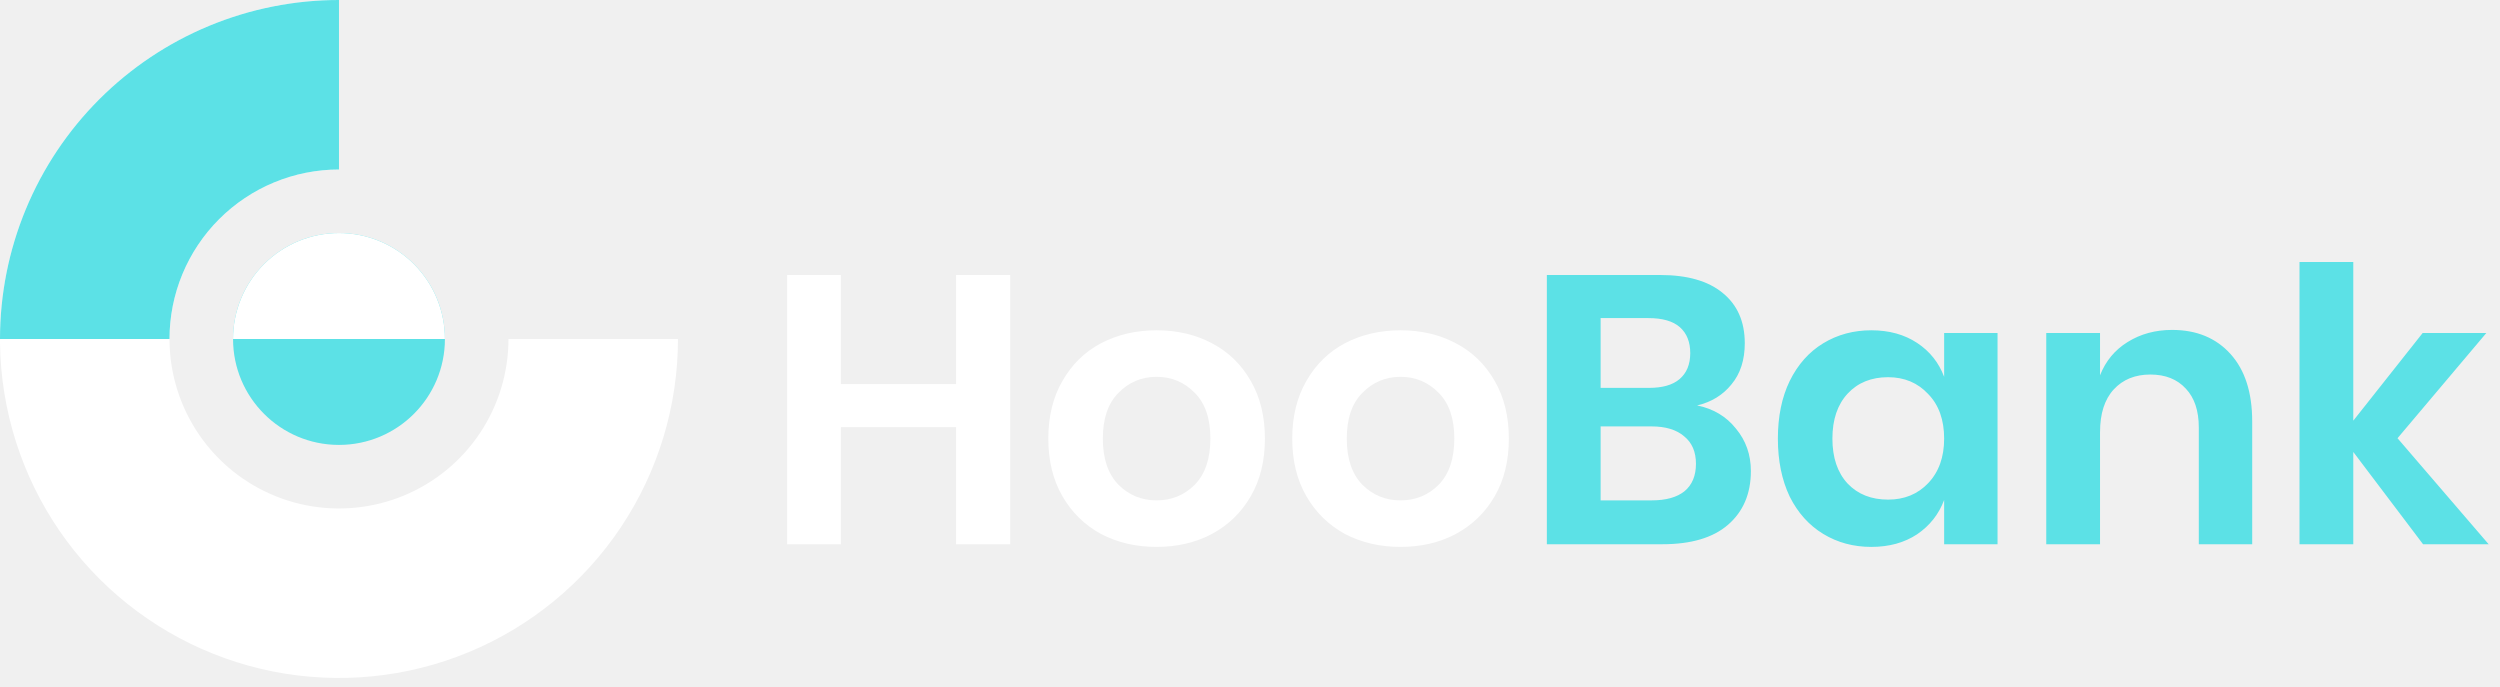
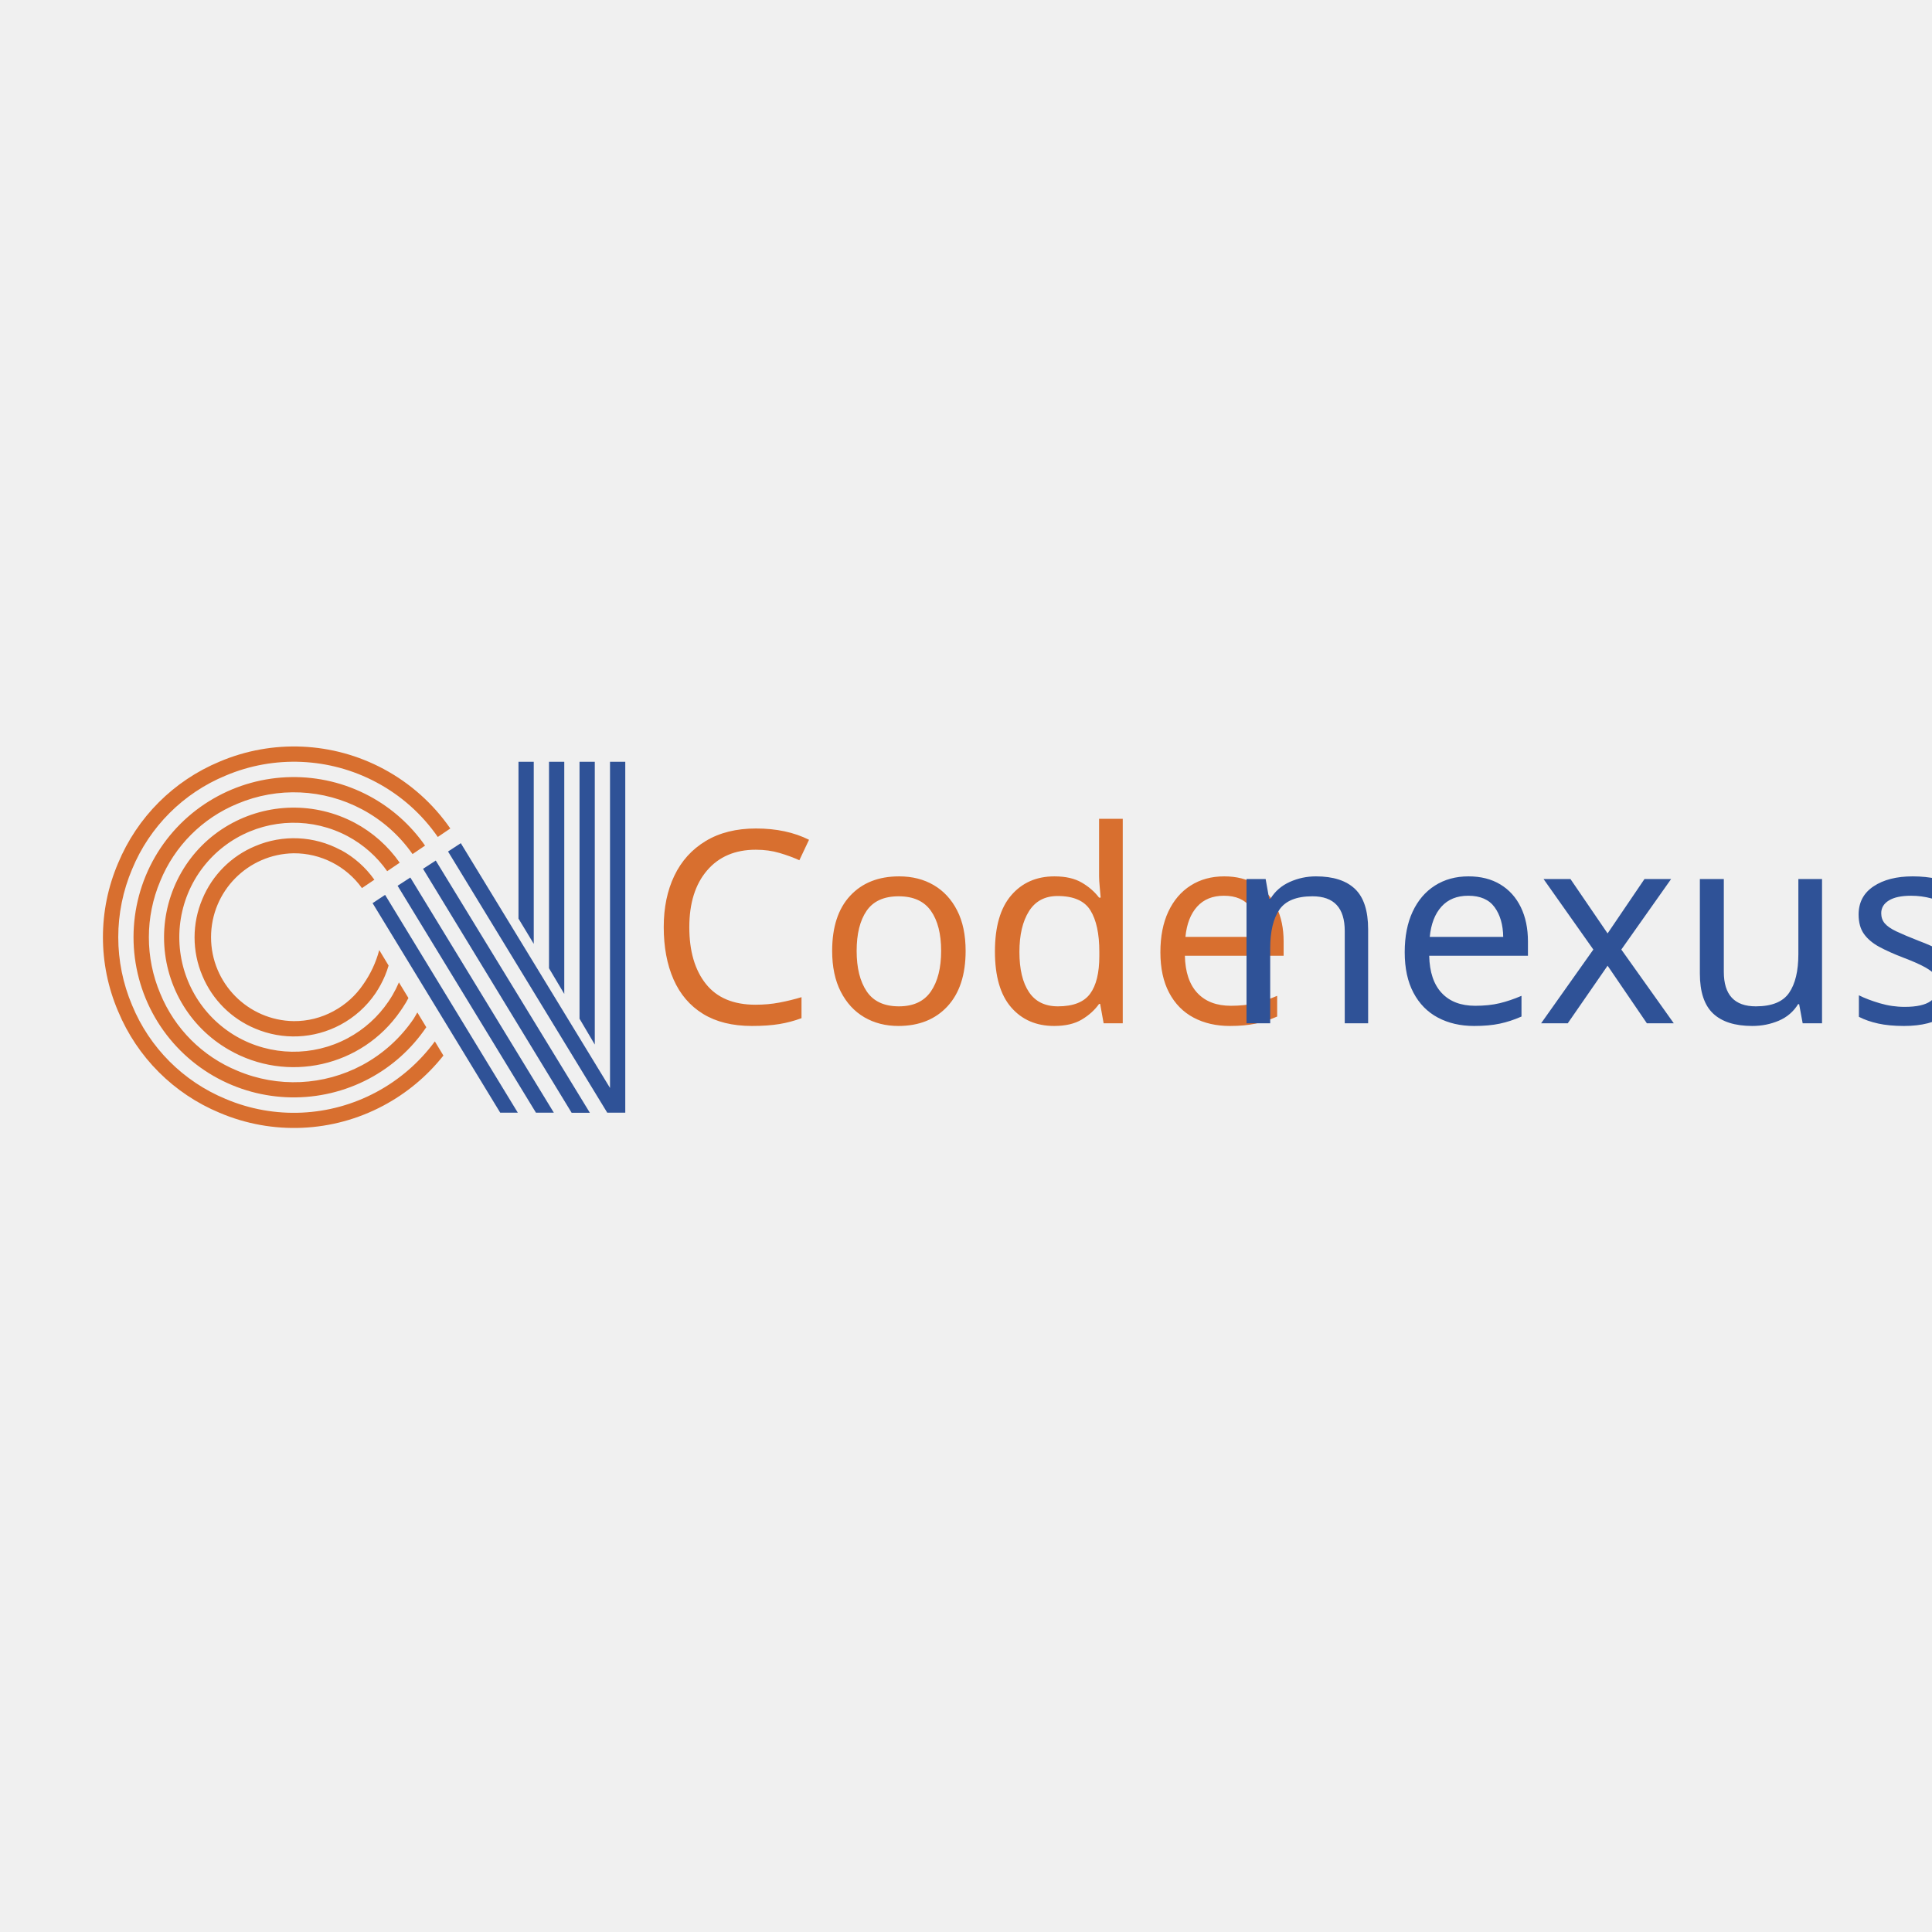
- <svg xmlns="http://www.w3.org/2000/svg" width="266" height="73" viewBox="0 0 266 73" fill="none">
-   <path d="M107.487 29.26V57.907H101.725V45.45H89.471V57.907H83.749V29.26H89.471V40.865H101.725V29.26H107.487ZM123.063 35.143C125.255 35.143 127.216 35.603 128.947 36.523C130.705 37.443 132.085 38.782 133.086 40.54C134.087 42.271 134.587 44.314 134.587 46.667C134.587 49.02 134.087 51.063 133.086 52.794C132.085 54.525 130.705 55.864 128.947 56.811C127.216 57.731 125.255 58.191 123.063 58.191C120.872 58.191 118.898 57.731 117.139 56.811C115.408 55.864 114.042 54.525 113.041 52.794C112.04 51.063 111.54 49.02 111.54 46.667C111.54 44.314 112.04 42.271 113.041 40.54C114.042 38.782 115.408 37.443 117.139 36.523C118.898 35.603 120.872 35.143 123.063 35.143ZM123.063 40.094C121.467 40.094 120.115 40.662 119.006 41.798C117.897 42.907 117.342 44.53 117.342 46.667C117.342 48.804 117.897 50.441 119.006 51.577C120.115 52.686 121.467 53.24 123.063 53.24C124.659 53.24 126.012 52.686 127.121 51.577C128.23 50.441 128.785 48.804 128.785 46.667C128.785 44.53 128.23 42.907 127.121 41.798C126.012 40.662 124.659 40.094 123.063 40.094ZM149.018 35.143C151.209 35.143 153.17 35.603 154.901 36.523C156.66 37.443 158.039 38.782 159.04 40.54C160.041 42.271 160.542 44.314 160.542 46.667C160.542 49.02 160.041 51.063 159.04 52.794C158.039 54.525 156.66 55.864 154.901 56.811C153.17 57.731 151.209 58.191 149.018 58.191C146.827 58.191 144.852 57.731 143.094 56.811C141.363 55.864 139.996 54.525 138.996 52.794C137.995 51.063 137.494 49.02 137.494 46.667C137.494 44.314 137.995 42.271 138.996 40.54C139.996 38.782 141.363 37.443 143.094 36.523C144.852 35.603 146.827 35.143 149.018 35.143ZM149.018 40.094C147.422 40.094 146.069 40.662 144.96 41.798C143.851 42.907 143.297 44.53 143.297 46.667C143.297 48.804 143.851 50.441 144.96 51.577C146.069 52.686 147.422 53.24 149.018 53.24C150.614 53.24 151.966 52.686 153.076 51.577C154.185 50.441 154.739 48.804 154.739 46.667C154.739 44.53 154.185 42.907 153.076 41.798C151.966 40.662 150.614 40.094 149.018 40.094Z" fill="white" />
-   <path d="M180.572 43.137C182.303 43.489 183.683 44.314 184.711 45.612C185.766 46.883 186.293 48.385 186.293 50.116C186.293 52.524 185.482 54.431 183.859 55.837C182.263 57.217 179.936 57.907 176.88 57.907H164.585V29.26H176.636C179.531 29.26 181.749 29.896 183.291 31.167C184.86 32.438 185.644 34.224 185.644 36.523C185.644 38.308 185.171 39.769 184.224 40.905C183.304 42.041 182.087 42.785 180.572 43.137ZM170.306 41.27H175.459C176.893 41.27 177.975 40.959 178.706 40.337C179.463 39.688 179.842 38.768 179.842 37.578C179.842 36.388 179.476 35.468 178.746 34.819C178.016 34.17 176.893 33.845 175.378 33.845H170.306V41.27ZM175.743 53.24C177.258 53.24 178.421 52.916 179.233 52.267C180.045 51.59 180.45 50.617 180.45 49.345C180.45 48.074 180.031 47.1 179.192 46.424C178.381 45.72 177.218 45.369 175.703 45.369H170.306V53.24H175.743ZM199.107 35.143C201 35.143 202.623 35.59 203.976 36.483C205.329 37.375 206.289 38.579 206.857 40.094V35.428H212.538V57.907H206.857V53.2C206.289 54.715 205.329 55.932 203.976 56.852C202.623 57.744 201 58.191 199.107 58.191C197.213 58.191 195.509 57.731 193.994 56.811C192.479 55.892 191.289 54.566 190.423 52.835C189.585 51.076 189.166 49.02 189.166 46.667C189.166 44.314 189.585 42.271 190.423 40.54C191.289 38.782 192.479 37.443 193.994 36.523C195.509 35.603 197.213 35.143 199.107 35.143ZM200.892 40.134C199.107 40.134 197.673 40.716 196.591 41.879C195.509 43.042 194.968 44.638 194.968 46.667C194.968 48.696 195.509 50.292 196.591 51.455C197.673 52.591 199.107 53.159 200.892 53.159C202.623 53.159 204.044 52.578 205.153 51.414C206.289 50.224 206.857 48.642 206.857 46.667C206.857 44.665 206.289 43.083 205.153 41.92C204.044 40.729 202.623 40.134 200.892 40.134ZM231.113 35.103C233.709 35.103 235.779 35.955 237.321 37.659C238.863 39.363 239.634 41.757 239.634 44.841V57.907H233.953V45.49C233.953 43.705 233.493 42.325 232.573 41.352C231.654 40.351 230.396 39.85 228.8 39.85C227.177 39.85 225.878 40.378 224.904 41.433C223.931 42.488 223.444 44.003 223.444 45.977V57.907H217.722V35.428H223.444V39.931C224.039 38.417 225.013 37.24 226.365 36.401C227.745 35.536 229.327 35.103 231.113 35.103ZM257.814 57.907L250.389 48.087V57.907H244.668V27.88H250.389V44.76L257.774 35.428H264.55L255.096 46.627L264.793 57.907H257.814Z" fill="#5CE1E6" />
-   <path d="M36.068 0C28.934 -8.50666e-08 21.961 2.115 16.03 6.079C10.098 10.042 5.475 15.675 2.745 22.265C0.016 28.856 -0.699 36.108 0.693 43.104C2.085 50.101 5.52 56.527 10.564 61.572C15.608 66.616 22.035 70.051 29.031 71.443C36.028 72.834 43.28 72.12 49.87 69.39C56.461 66.66 62.094 62.037 66.057 56.106C70.02 50.175 72.136 43.201 72.136 36.068L54.102 36.068C54.102 39.635 53.044 43.121 51.062 46.087C49.081 49.053 46.264 51.364 42.969 52.729C39.674 54.094 36.048 54.451 32.55 53.755C29.051 53.059 25.838 51.342 23.316 48.82C20.794 46.298 19.076 43.084 18.38 39.586C17.685 36.088 18.042 32.462 19.407 29.166C20.772 25.871 23.083 23.055 26.049 21.073C29.014 19.092 32.501 18.034 36.068 18.034L36.068 0Z" fill="white" />
-   <path d="M36.068 0C31.331 -5.64821e-08 26.641 0.933 22.265 2.745C17.889 4.558 13.913 7.215 10.564 10.564C7.215 13.913 4.558 17.889 2.745 22.265C0.933 26.641 -7.1519e-07 31.331 0 36.068L18.034 36.068C18.034 33.7 18.5 31.355 19.407 29.166C20.313 26.979 21.641 24.991 23.316 23.316C24.991 21.641 26.979 20.313 29.166 19.407C31.355 18.5 33.7 18.034 36.068 18.034L36.068 0Z" fill="#5CE1E6" />
-   <circle cx="36.068" cy="36.068" r="11.271" fill="#5CE1E6" />
-   <path d="M47.339 36.068C47.339 34.588 47.047 33.122 46.481 31.755C45.915 30.387 45.084 29.145 44.038 28.098C42.991 27.051 41.749 26.221 40.381 25.655C39.014 25.088 37.548 24.797 36.068 24.797C34.588 24.797 33.122 25.088 31.755 25.655C30.387 26.221 29.145 27.051 28.098 28.098C27.051 29.145 26.221 30.387 25.655 31.755C25.088 33.122 24.797 34.588 24.797 36.068L36.068 36.068H47.339Z" fill="white" />
+ <svg xmlns="http://www.w3.org/2000/svg" viewBox="0 0 1080 1080">
+   <defs>
+     <style>.cls-1{font-size:150.4px;font-family:BerlinSansFB-Reg, Berlin Sans FB;}.cls-1,.cls-3{fill:#d86f2f;}.cls-2{fill:#2f5297;}</style>
+   </defs>
+   <g id="BACKGROUND">
+     <text class="cls-1" transform="translate(361.86 572.02)">Code<tspan class="cls-2" x="322.17" y="0">nexus</tspan>
+     </text>
+   </g>
+   <g id="OBJECTS">
+     <path class="cls-3" d="M198.39,460a72.83,72.83,0,0,0-70.55,1.19,71.77,71.77,0,0,0-26.42,26.42,72.9,72.9,0,0,0,0,72.74,71.92,71.92,0,0,0,26.42,26.42,72.42,72.42,0,0,0,95.92-21.49c.15-.15,2.31-3.38,3.18-4.87.48-.84.92-1.68,1.37-2.52L223,549.16a62.47,62.47,0,0,1-3.48,6.94q-1.12,1.92-2.36,3.74h0a63.86,63.86,0,0,1-22.75,20.5,64.16,64.16,0,0,1-62.32-1A63.85,63.85,0,0,1,108.82,556a64.29,64.29,0,0,1,0-64.21,64,64,0,0,1,23.28-23.28,64.22,64.22,0,0,1,62.26-1.06A63.81,63.81,0,0,1,216.44,487l7-4.74A71.91,71.91,0,0,0,198.39,460Zm44.7,122.15a98.18,98.18,0,0,1-32.68,28.31,97.56,97.56,0,0,1-84.29,3.85A96.34,96.34,0,0,1,73.87,562a97.36,97.36,0,0,1,0-76.18,96.32,96.32,0,0,1,52.25-52.25,97.93,97.93,0,0,1,84.23,3.73,97.34,97.34,0,0,1,34.38,30.57l7-4.74a106.42,106.42,0,0,0-37.33-33.29,106.15,106.15,0,0,0-91.64-4.09,105.13,105.13,0,0,0-56.74,56.75,105.32,105.32,0,0,0,0,82.81,105.13,105.13,0,0,0,56.74,56.75,106.14,106.14,0,0,0,91.52-4,106.77,106.77,0,0,0,33.59-28Zm-52.7-107a55.13,55.13,0,0,0-47.68-2.19,54.73,54.73,0,0,0-29.56,29.55,54.87,54.87,0,0,0,0,43A54.79,54.79,0,0,0,142.71,575a55.21,55.21,0,0,0,47.56-2.13,55.06,55.06,0,0,0,19.64-17.61l0,0a58.74,58.74,0,0,0,5.26-9.72,53.21,53.21,0,0,0,2.06-5.79L212,531.09a59.6,59.6,0,0,1-8.93,19.16h0a46.62,46.62,0,0,1-16.65,15,45.68,45.68,0,0,1-22.21,5.57,46.92,46.92,0,0,1,0-93.83,46.64,46.64,0,0,1,38.12,19.46l6.94-4.68A54.92,54.92,0,0,0,190.39,475.07ZM206.5,445a89.7,89.7,0,0,0-87.19,1.42A89.17,89.17,0,0,0,86.67,479a89.81,89.81,0,0,0,0,89.8,89.32,89.32,0,0,0,32.64,32.64,89.88,89.88,0,0,0,87,1.54,89.14,89.14,0,0,0,31.81-28.5h0l.18-.26-5-8.25c-1.16,2-2,3.42-2,3.42a81.28,81.28,0,0,1-28.78,26,81,81,0,0,1-69.78,3.19,79,79,0,0,1-43.13-43.12,80.79,80.79,0,0,1,0-63A79.12,79.12,0,0,1,132.7,449.3a81.06,81.06,0,0,1,69.72,3.14,80.69,80.69,0,0,1,28.19,25l7-4.74A89.48,89.48,0,0,0,206.5,445Z" />
+     <path class="cls-2" d="M215.27,500.24,289.46,622h-9.83L208.28,504.86Zm14.1-9.71L309.6,622h-10L222.26,495.15Zm14.22-9.48,86.15,141H319.55L236.48,485.67Zm14-9.71L341,608.17V425.84h8.53V622H339.46L250.46,476Zm40.78,56.27-8.53-14.1V425.84h8.53Zm17.06,28-8.53-14.34V425.84h8.53Zm17.06,28.31-8.53-14.45V425.84h8.53Z" />
+   </g>
</svg>
